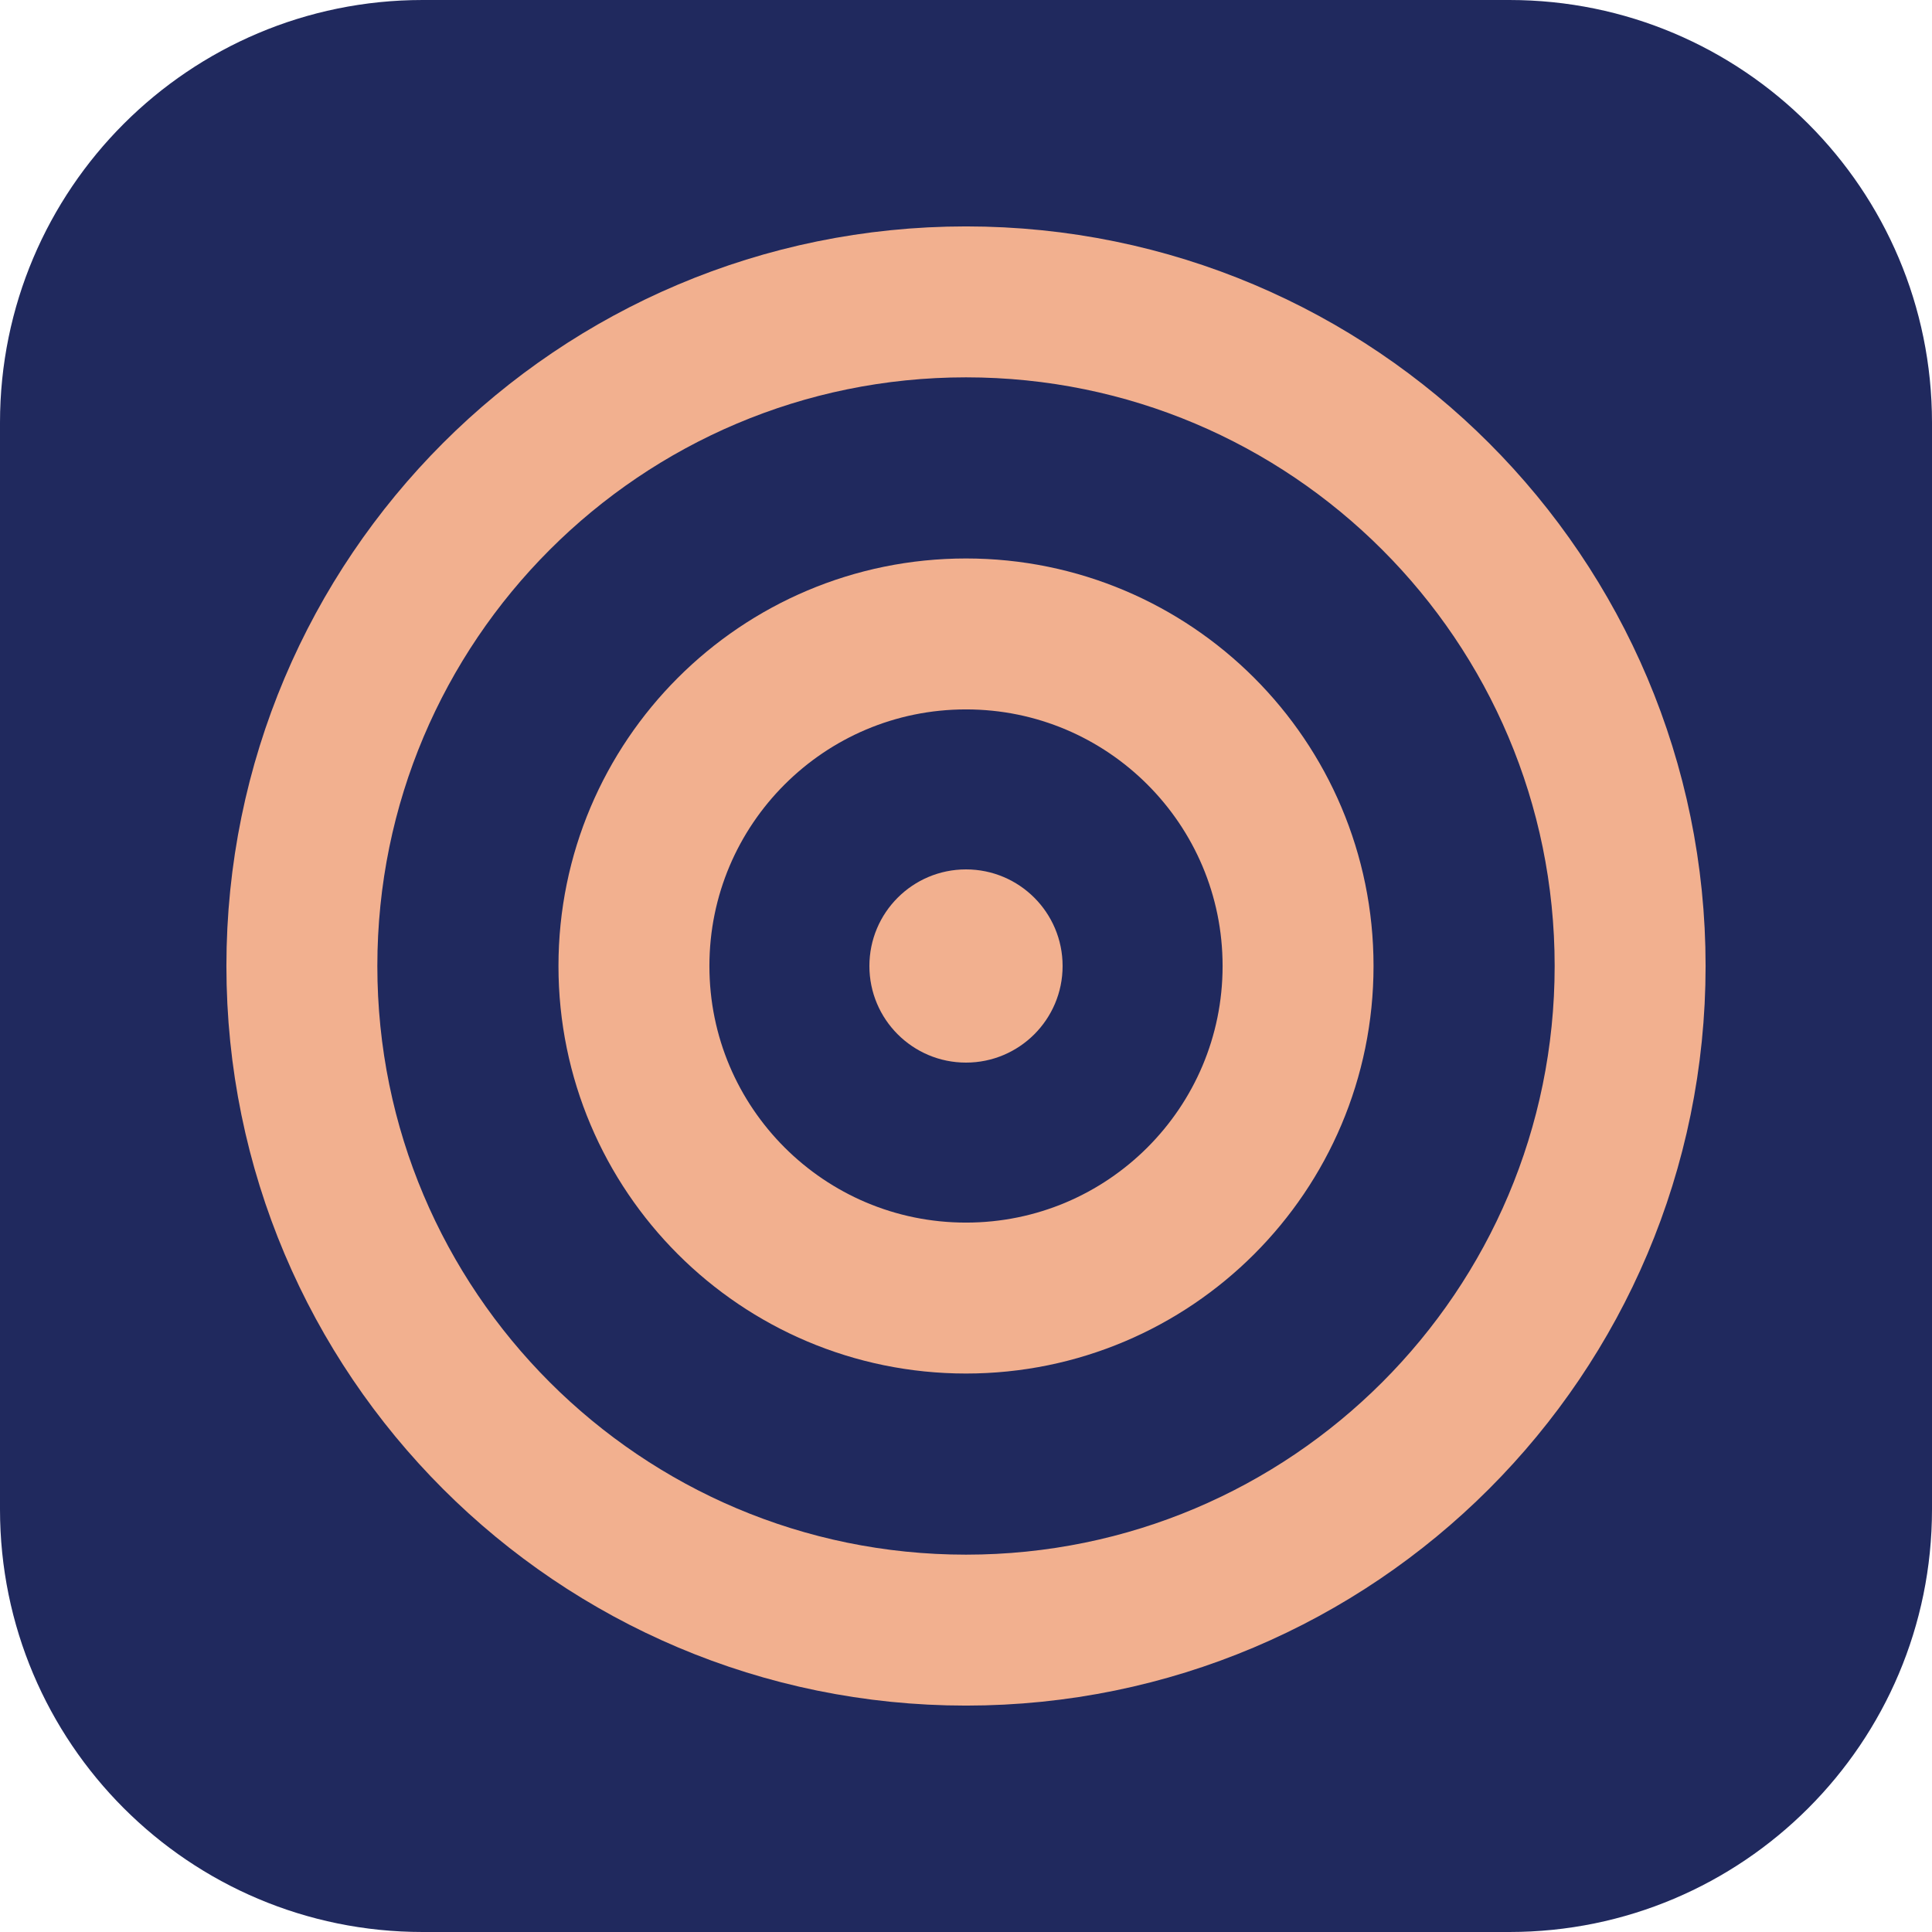
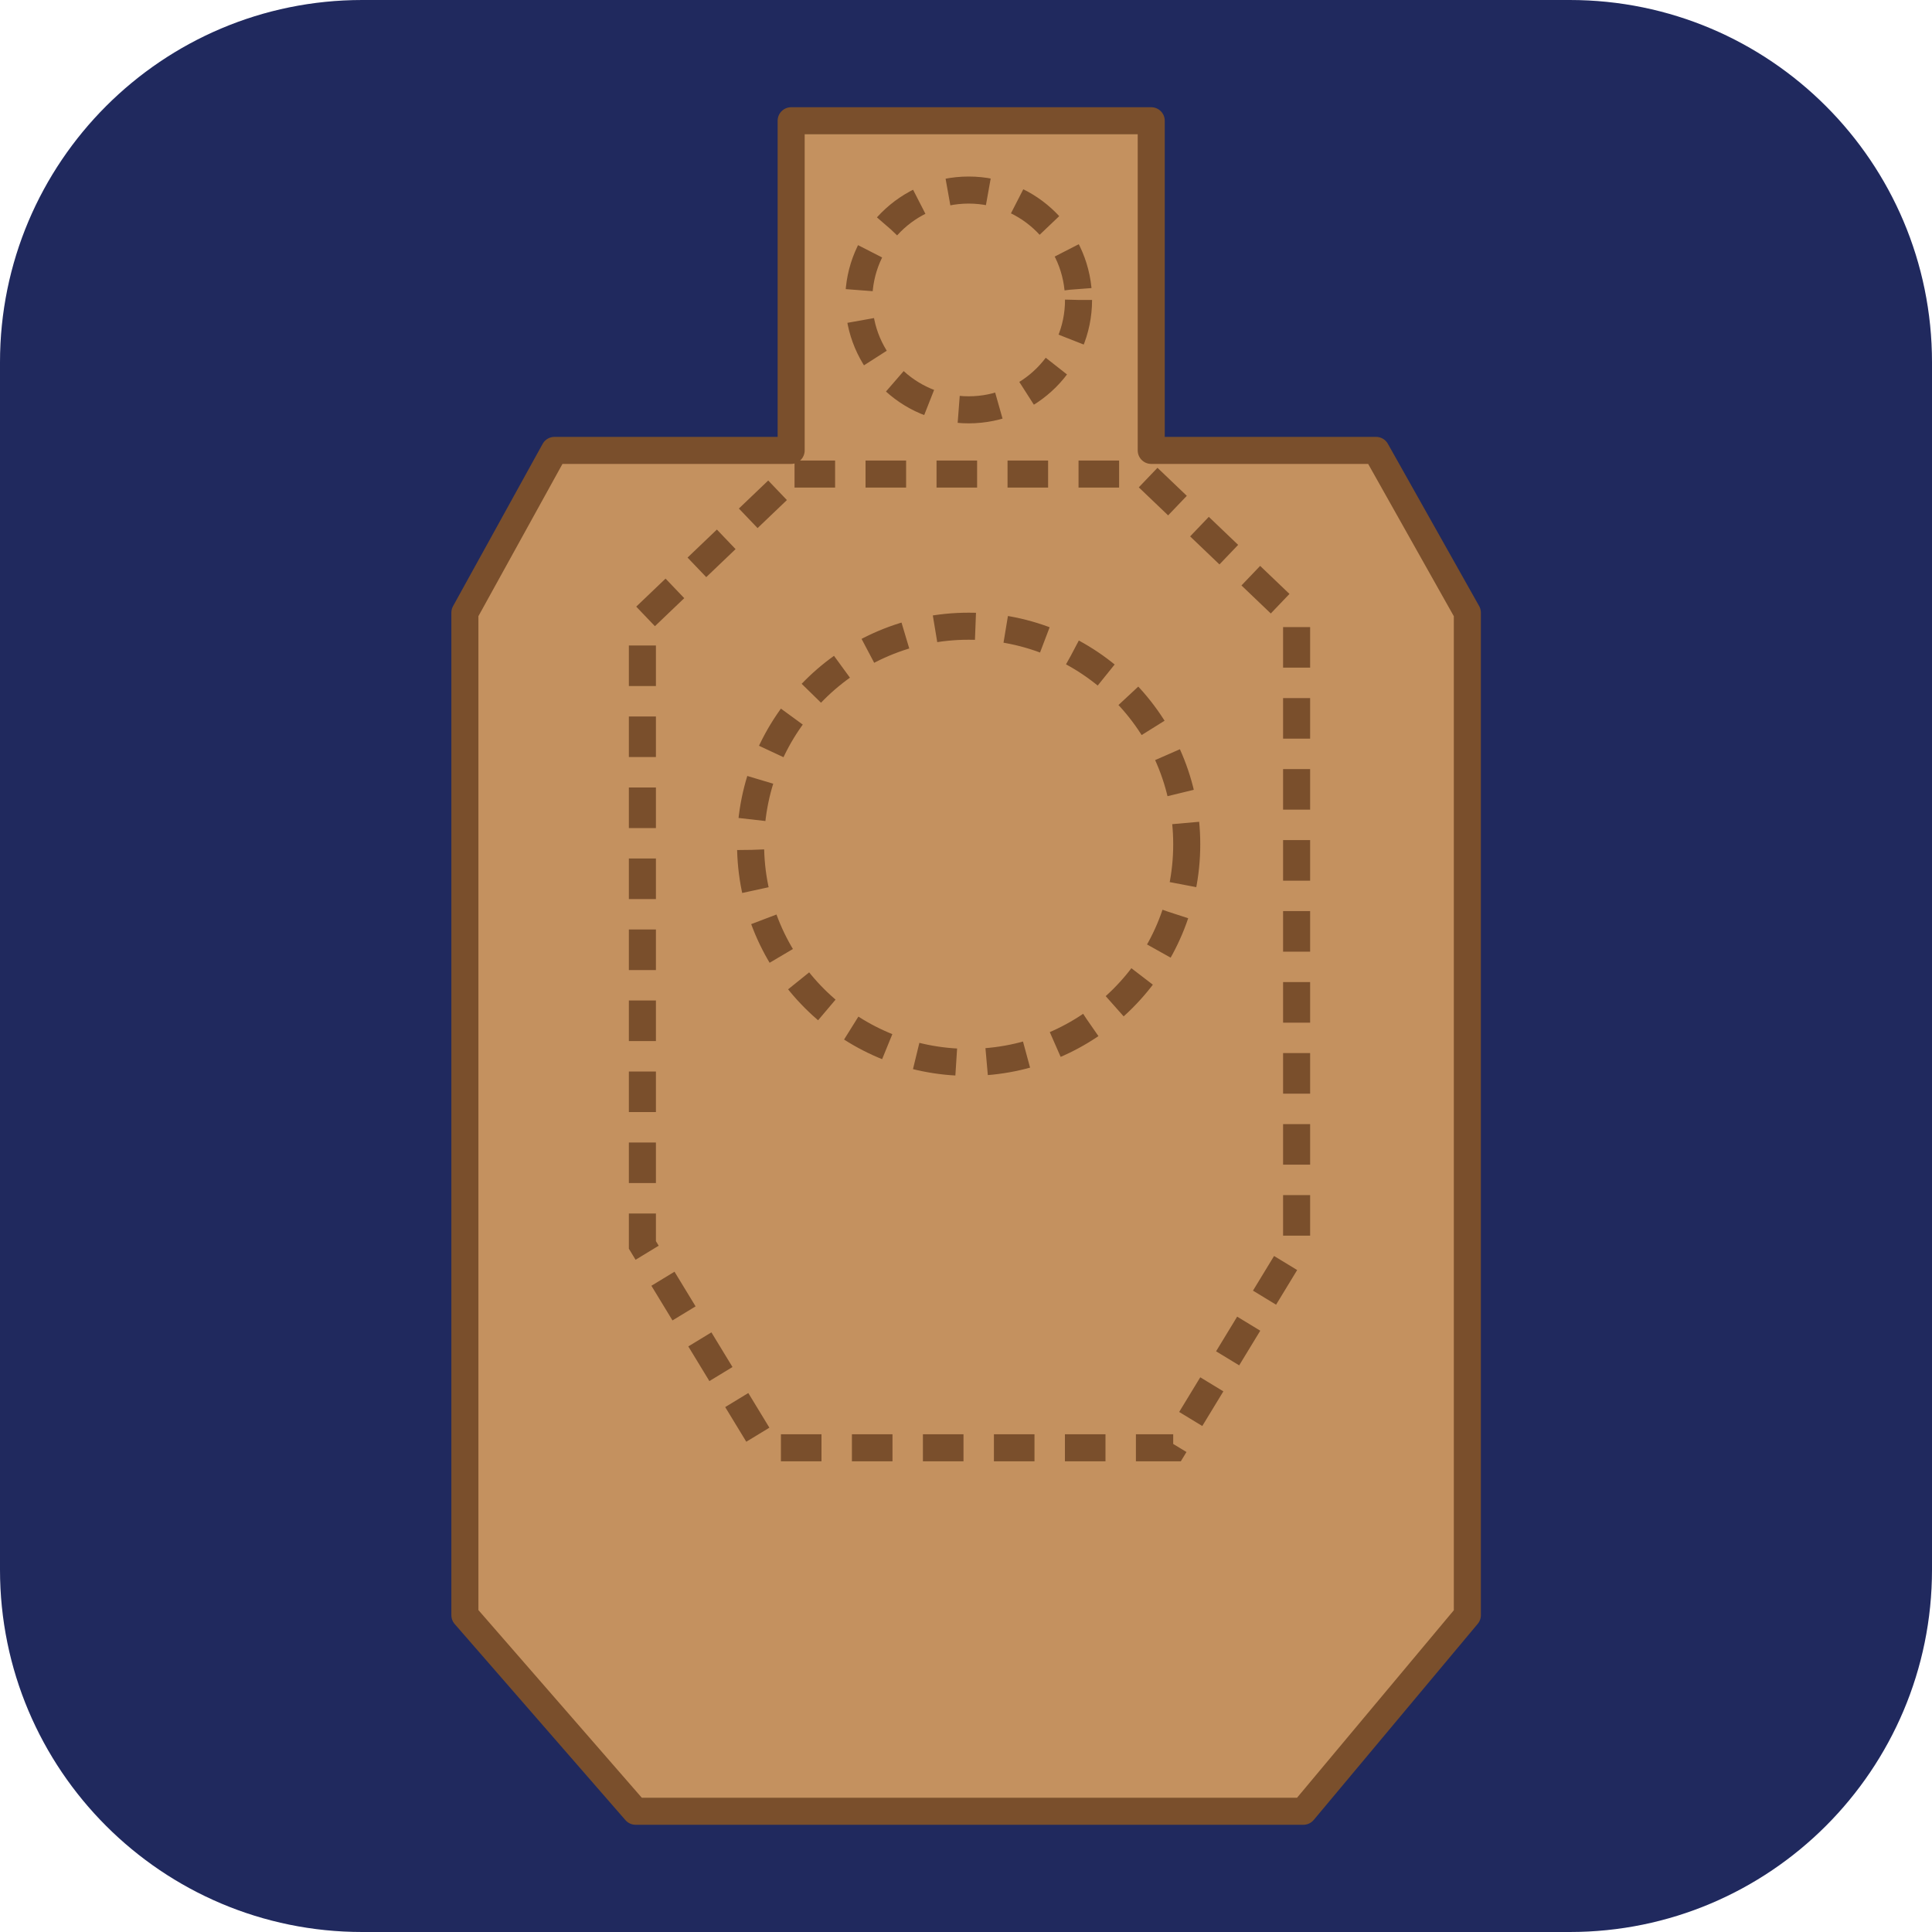
- <svg xmlns="http://www.w3.org/2000/svg" viewBox="0 0 32 32">
-   <rect width="32" height="32" rx="7" fill="#20295e" />
-   <circle cx="16" cy="16" r="11" fill="none" stroke="#f2b08f" stroke-width="2.5" />
-   <circle cx="16" cy="16" r="5.5" fill="none" stroke="#f2b08f" stroke-width="2.5" />
-   <circle cx="16" cy="16" r="1.6" fill="#f2b08f" />
+ <svg xmlns="http://www.w3.org/2000/svg" viewBox="0 0 64 64">
+   <rect width="64" height="64" rx="12" fill="#20295e" />
+   <g transform="translate(15.4 4) scale(0.56)">
+     <path d="M19.3 0H40.6V19.5H53.9L59.3 29.1V88.4L49.6 100H10.1L0 88.4V29.1L5.3 19.5H19.3Z" fill="#c4915f" stroke="#7a4f2c" stroke-width="1.6" stroke-linejoin="round" />
+     <g fill="none" stroke="#7a4f2c" stroke-width="1.6" stroke-dasharray="2.4 1.8">
+       <circle cx="29.8" cy="10.6" r="6.5" />
+       <circle cx="29.8" cy="42.8" r="12.9" />
+       <path d="M19.5 20.9H40.2L49.2 29.5V66.5L41.9 78.5H17.8L10.5 66.5V29.5Z" />
+     </g>
+   </g>
</svg>
